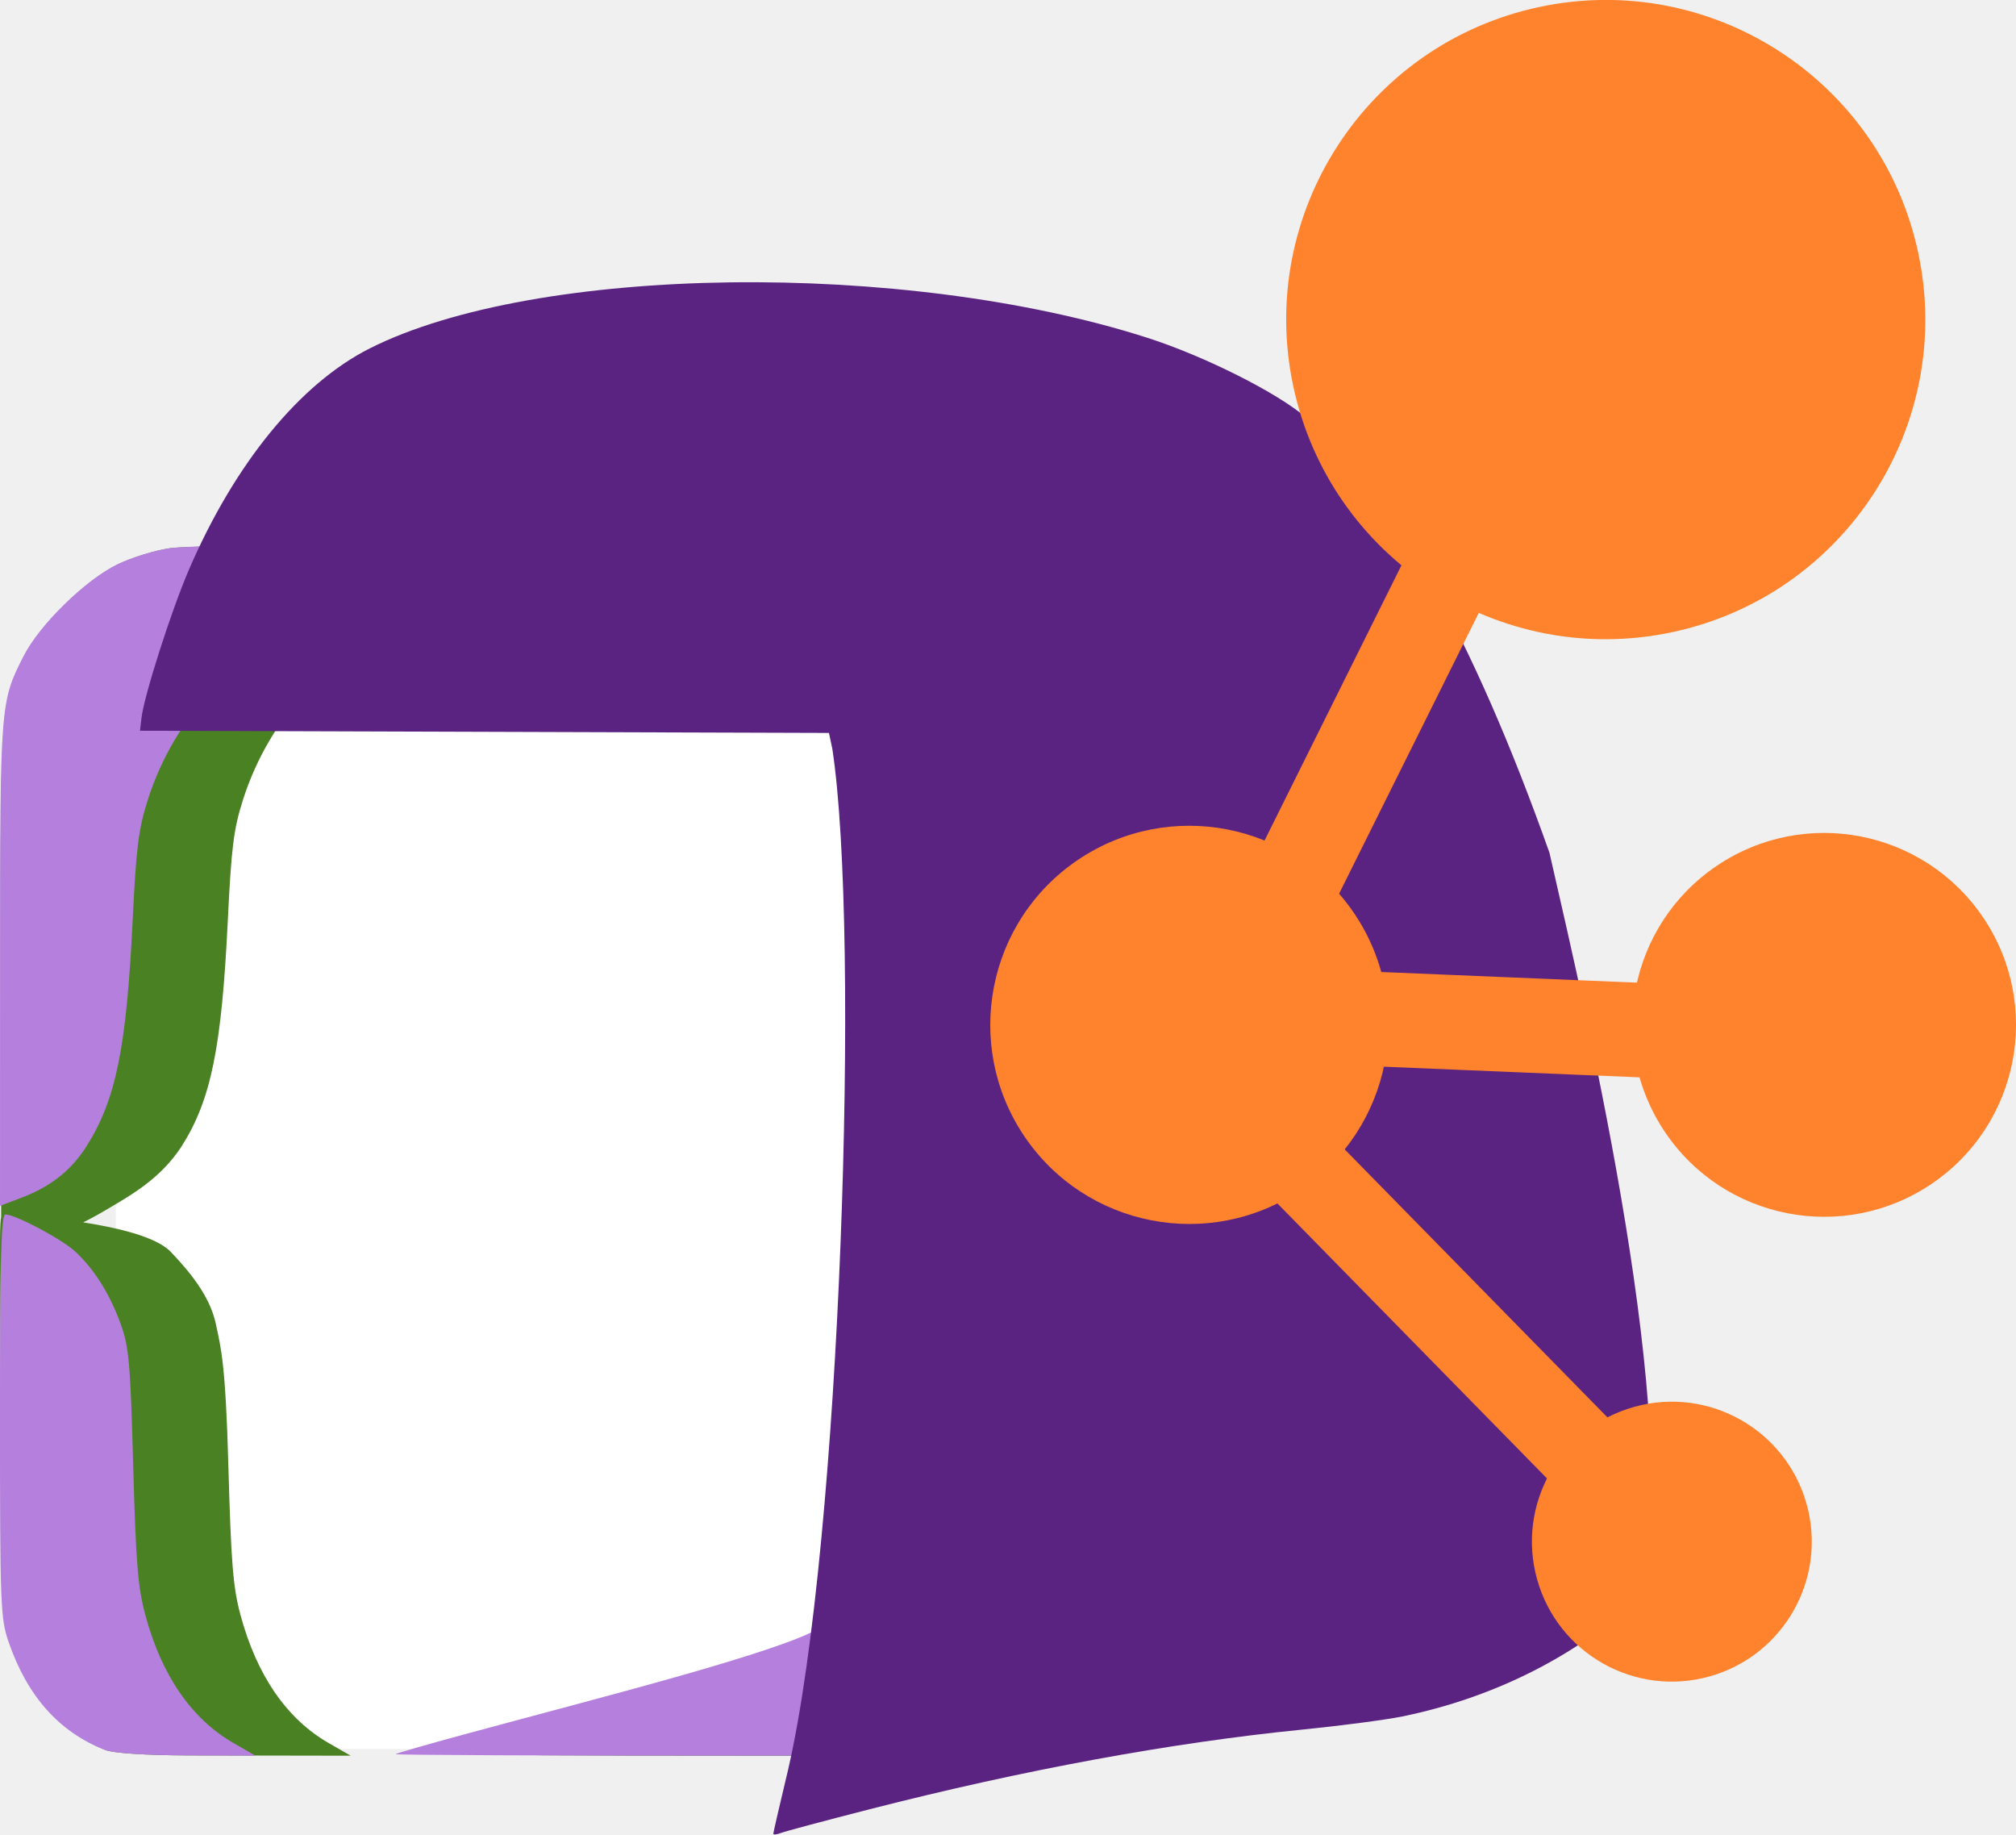
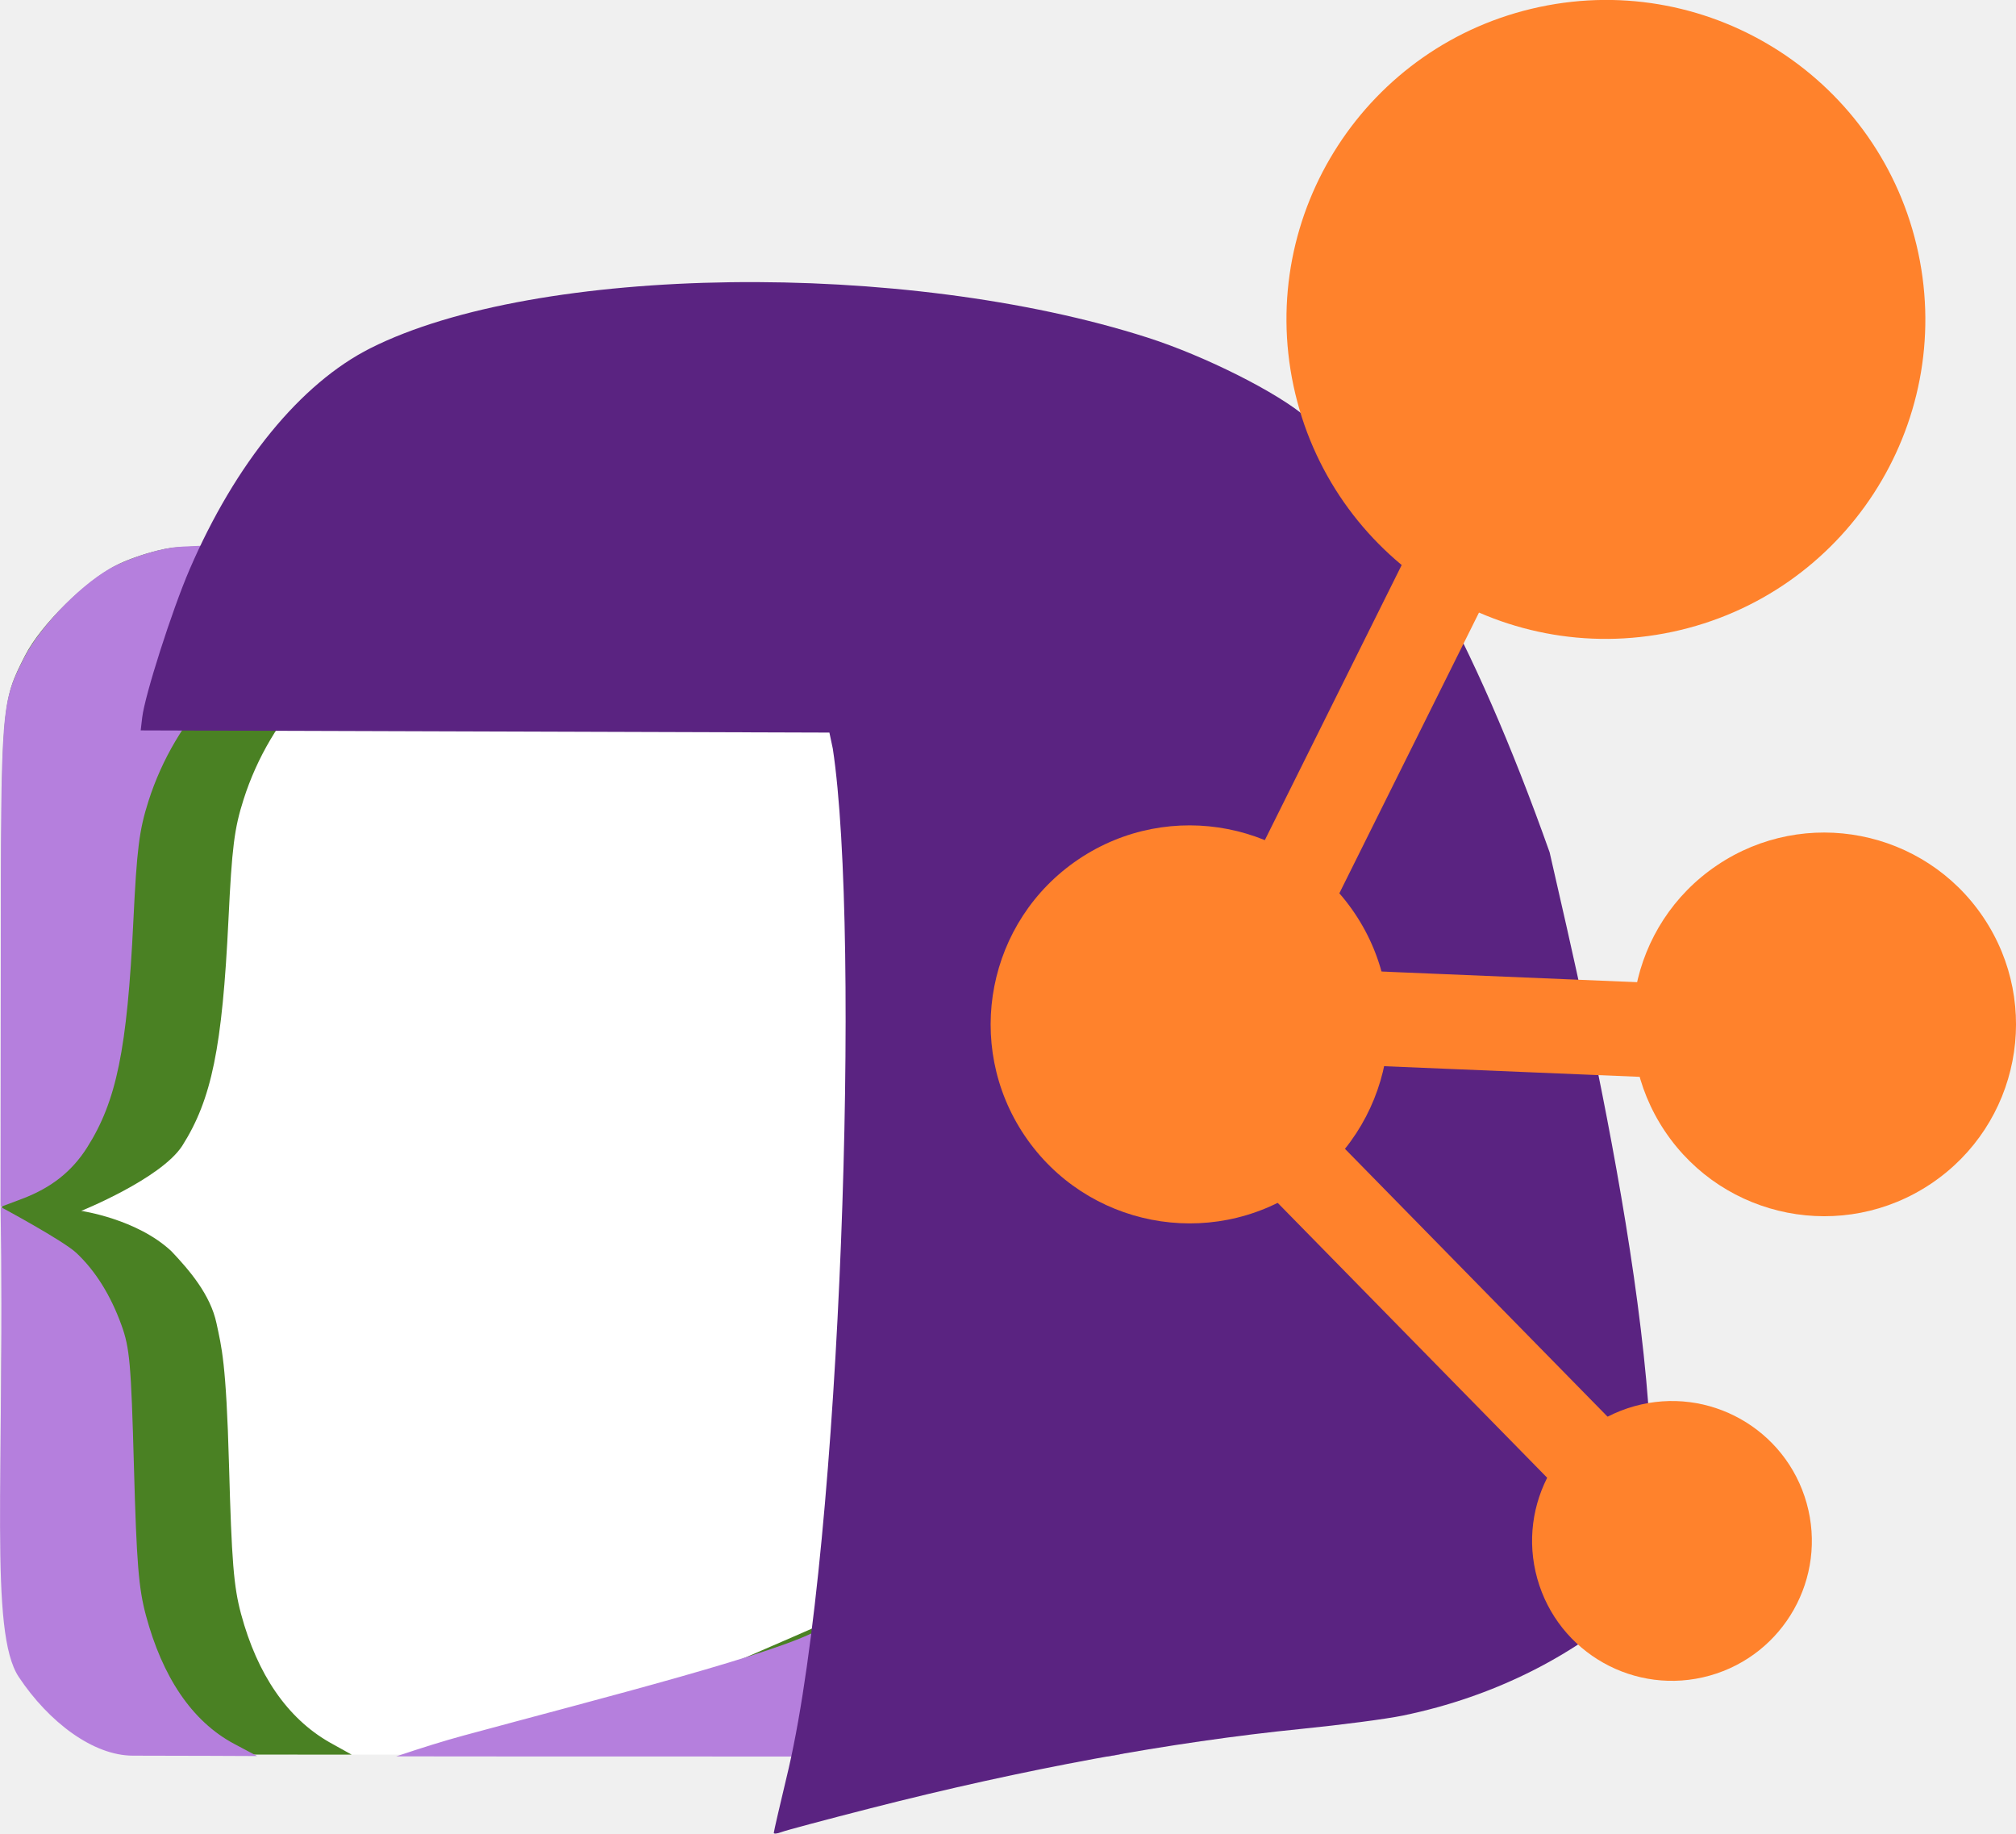
- <svg xmlns="http://www.w3.org/2000/svg" width="93.542mm" height="85.098mm" viewBox="0 0 93.542 85.098" version="1.1" id="svg93672">
+ <svg xmlns="http://www.w3.org/2000/svg" width="93.577mm" height="85.098mm" viewBox="0 0 93.577 85.098" version="1.1" id="svg93672">
  <defs id="defs93669" />
-   <g id="layer1" transform="translate(-60.26936,-19.26308)">
-     <rect style="fill:#ffffff;fill-opacity:1;stroke:none;stroke-width:1.04;stroke-linecap:round;stroke-linejoin:round;stroke-dasharray:none;stroke-opacity:1;stop-color:#000000" id="rect37992-9-5-0-0-5-3-2-5-7-2" width="45.058" height="51.83" x="65.646" y="48.563" ry="1.673" />
-     <path style="display:inline;fill:#4a8123;fill-opacity:1;stroke-width:0.199" d="m 65.183,100.447 c -2.141,-0.84 -3.615,-2.49 -4.488,-5.028 -0.372,-1.08 -0.395,-1.696 -0.395,-10.483 0,-7.336 -0.111,-9.335 0.085,-9.335 0.474,0 6.479,0.332 7.811,1.737 0.833,0.878 1.809,2.016 2.09,3.345 0.234,1.108 0.448,1.783 0.58,6.576 0.123,4.478 0.217,5.637 0.558,6.906 0.756,2.814 2.149,4.839 4.1,5.958 l 1.019,0.585 -7.573,-0.013 c -1.941,-0.008 -3.423,-0.105 -3.787,-0.248 z m 17.853,0.19 c 0.046,-0.041 1.473,-0.452 3.172,-0.913 6.377,-1.732 11.409,-4.394 13.221,-5.538 0.826,-0.522 2.088,-2.048 2.735,-3.309 0.197,-0.384 0.368,-2.625 1.05,-4.578 0.683,-1.953 1.396,-3.722 1.585,-3.931 0.189,-0.209 0.735,-0.569 1.213,-0.801 1.18,-0.571 2.825,-2.443 3.724,-4.236 3.64,-7.267 3.831,-18.301 0.434,-25.047 -1.895,-3.764 -4.643,-6.061 -8.675,-7.253 l -1.686,-0.498 8.522,-0.011 7.763,-0.011 v 25.464 25.464 c -0.012,2.319 -1.645,3.904 -3.53,4.799 l -0.996,0.469 -16.325,0.002 c -8.979,0.002 -12.252,-0.032 -12.206,-0.072 z M 60.303,63.992 c -0.022,-12.103 0.006,-12.162 1.092,-14.297 0.74,-1.456 2.881,-3.546 4.362,-4.259 0.645,-0.31 1.721,-0.643 2.392,-0.74 1.758,-0.254 22.814,-0.196 21.647,0.061 -0.493,0.108 -1.839,0.402 -2.989,0.652 -1.151,0.25 -2.945,0.78 -3.986,1.179 -1.042,0.398 -2.476,0.945 -3.189,1.216 -3.836,1.457 -6.84,4.638 -8.091,8.567 -0.43,1.351 -0.537,2.204 -0.701,5.58 -0.287,5.932 -0.779,8.338 -2.148,10.496 -1,1.53 -2.392,2.286 -3.63,3.016 -1.374,0.819 -4.735,2.291 -4.735,2.291 z" id="path295-0-2-2-8-83-7-4-5-1-1-3-4-1-7" />
-     <path style="display:inline;fill:#b57fdd;fill-opacity:1;stroke-width:0.199" d="m 65.152,100.447 c -2.141,-0.84 -3.615,-2.49 -4.488,-5.028 -0.372,-1.08 -0.395,-1.696 -0.395,-10.483 0,-7.336 0.053,-9.335 0.249,-9.335 0.474,0 2.643,1.155 3.262,1.737 0.882,0.829 1.589,1.961 2.09,3.345 0.385,1.065 0.448,1.783 0.58,6.576 0.123,4.478 0.217,5.637 0.558,6.906 0.756,2.814 2.149,4.839 4.1,5.958 l 1.019,0.585 -3.189,-0.013 c -1.94,-0.008 -3.423,-0.105 -3.786,-0.248 z m 13.469,0.19 c 0.046,-0.041 1.473,-0.452 3.172,-0.913 6.377,-1.732 14.786,-3.845 16.599,-4.99 0.826,-0.522 2.198,-2.926 2.845,-4.187 0.197,-0.384 0.917,-2.296 1.599,-4.249 0.683,-1.953 1.396,-3.722 1.585,-3.931 0.189,-0.209 0.735,-0.569 1.213,-0.801 1.18,-0.571 2.825,-2.443 3.724,-4.236 3.64,-7.267 3.831,-18.301 0.434,-25.047 -1.895,-3.764 -4.643,-6.061 -8.675,-7.253 l -1.686,-0.498 8.522,-0.011 8.143,-0.011 v 25.464 25.464 c 0.029,2.852 -2.347,5.181 -4.567,5.27 l -0.34,-0.002 -16.325,0.002 c -8.979,0.002 -16.288,-0.032 -16.242,-0.072 z M 60.272,63.992 c 0.002,-12.103 0.006,-12.162 1.092,-14.297 0.74,-1.456 2.881,-3.546 4.362,-4.259 0.645,-0.31 1.721,-0.643 2.392,-0.74 1.758,-0.254 18.429,-0.196 17.263,0.061 -0.493,0.108 -1.838,0.402 -2.989,0.652 -1.151,0.25 -2.945,0.78 -3.986,1.179 -1.041,0.398 -2.476,0.945 -3.189,1.216 -3.836,1.457 -6.84,4.638 -8.091,8.567 -0.43,1.351 -0.537,2.204 -0.701,5.58 -0.287,5.932 -0.779,8.338 -2.148,10.496 -0.702,1.106 -1.657,1.862 -2.999,2.372 l -1.008,0.383 z" id="path295-7-5-0-6-9-7-9-3-0-5-6-4-5" />
-     <path style="fill:#5a2381;fill-opacity:1;stroke-width:0.199" d="m 96.151,104.328 c 0,-0.056 0.311,-1.404 0.692,-2.996 2.438,-10.587 3.354,-38.714 2.048,-47.323 l -0.158,-0.746 -15.984,-0.051 -15.984,-0.051 0.07,-0.598 c 0.119,-1.026 1.387,-4.988 2.199,-6.87 2.126,-4.931 5.156,-8.638 8.394,-10.269 7.714,-3.886 24.781,-4.117 36.086,-0.489 2.663,0.855 6.058,2.563 7.368,3.709 3.983,3.481 7.741,10.201 11.282,20.176 1.851,8.09 6.134,26.349 4.287,34.438 -2.958,2.79 -6.819,4.747 -11.103,5.627 -0.767,0.158 -2.875,0.434 -4.683,0.615 -6.054,0.605 -12.916,1.868 -20.029,3.688 -2.083,0.533 -3.944,1.03 -4.135,1.105 -0.192,0.075 -0.349,0.09 -0.349,0.035 z" id="path295-8-15-6-7-1-5-0-6-6-4-4-6-0-6" />
-     <path style="color:#000000;fill:#ff822c;fill-opacity:1;stroke-width:0.199;stroke-linecap:round;stroke-linejoin:round;-inkscape-stroke:none" d="m 119.516,64.151 a 2.192,2.192 0 0 0 -2.282,2.099 2.192,2.192 0 0 0 2.099,2.282 l 22.293,0.928 a 2.192,2.192 0 0 0 2.281,-2.099 2.192,2.192 0 0 0 -2.099,-2.281 z" id="path15924-7-9-9-1-9-9-1-0-1-2-0-5-5-0" />
-     <path id="path2404-3-4-2-8-0-0-8-2-2-8-1-2-1" style="fill:#ff822c;fill-opacity:1;stroke-width:2.875;stroke-linecap:round;stroke-linejoin:round;stop-color:#000000" d="m 123.115,61.648 a 9.236,9.236 0 0 1 -2.504,12.819 9.236,9.236 0 0 1 -12.819,-2.504 9.236,9.236 0 0 1 2.504,-12.819 9.236,9.236 0 0 1 12.819,2.504 z" />
-     <path style="color:#000000;fill:#ff822c;fill-opacity:1;stroke-width:0.199;stroke-linecap:round;stroke-linejoin:round;-inkscape-stroke:none" d="m 118.759,69.432 a 1.993,1.993 0 0 0 -1.415,0.57 1.993,1.993 0 0 0 -0.028,2.818 l 15.621,15.931 a 1.993,1.993 0 0 0 2.818,0.028 1.993,1.993 0 0 0 0.028,-2.818 L 120.162,70.03 a 1.993,1.993 0 0 0 -1.403,-0.597 z" id="path15924-7-9-9-1-2-8-1-9-7-4-7-8-3-8-5" />
-     <path id="path2404-3-4-2-2-2-1-1-2-1-6-5-1-7-4" style="fill:#ff822c;fill-opacity:1;stroke-width:2.021;stroke-linecap:round;stroke-linejoin:round;stop-color:#000000" d="m 136.092,84.527 a 6.492,6.492 0 0 1 8.002,4.501 6.492,6.492 0 0 1 -4.501,8.002 6.492,6.492 0 0 1 -8.002,-4.501 6.492,6.492 0 0 1 4.501,-8.002 z" />
-     <path style="color:#000000;fill:#ff822c;fill-opacity:1;stroke:none;stroke-width:3.196;stroke-linecap:round;stroke-linejoin:round;stroke-dasharray:none" d="m 152.294,61.834 a 8.903,8.903 0 0 1 -2.414,12.357 8.903,8.903 0 0 1 -12.357,-2.414 8.903,8.903 0 0 1 2.414,-12.357 8.903,8.903 0 0 1 12.357,2.414 z" id="path47726-07-8-2-5-6-1-9-7-6-6" />
-     <path style="color:#000000;fill:#ff822c;fill-opacity:1;stroke-width:0.199;stroke-linecap:round;stroke-linejoin:round;-inkscape-stroke:none" d="m 133.633,33.442 a 2.098,2.098 0 0 0 -2.813,0.943 l -15.618,31.391 a 2.098,2.098 0 0 0 0.943,2.812 2.098,2.098 0 0 0 2.813,-0.943 l 15.618,-31.391 a 2.098,2.098 0 0 0 -0.943,-2.812 z" id="path15924-0-2-7-83-3-7-8-1-7-8-4-8-7" />
-     <path id="path2404-0-9-5-5-2-2-6-4-4-6-8-0-3-6-8" style="fill:#ff822c;fill-opacity:1;stroke:none;stroke-width:4.783;stroke-linecap:round;stroke-linejoin:round;stroke-opacity:1" d="M 149.276,31.001 A 14.825,14.825 0 0 1 137.863,48.588 14.825,14.825 0 0 1 120.276,37.175 14.825,14.825 0 0 1 131.689,19.588 14.825,14.825 0 0 1 149.276,31.001 Z" />
+   <g id="layer1" transform="translate(-60.50679,-19.78501)">
+     <rect style="fill:#ffffff;fill-opacity:1;stroke:none;stroke-width:1.06;stroke-linecap:round;stroke-linejoin:round;stroke-dasharray:none;stroke-opacity:1;stop-color:#000000" id="rect37992-9-5-0-0-5-3-2-5-7-2" width="46.567" height="52.132" x="64.409" y="49.085" ry="10.007" />
+     <path id="path295-0-2-2-8-83-7-4-5-1-1-3-4-1-7" style="display:inline;fill:#4a8123;fill-opacity:1;stroke-width:0.199" d="m 116.367,45.034 -7.763,0.011 -8.522,0.01 1.686,0.498 c 4.032,1.192 6.78,3.489 8.675,7.253 3.397,6.746 3.206,17.781 -0.434,25.048 -0.899,1.794 -2.543,3.665 -3.724,4.236 -0.478,0.231 -1.024,0.592 -1.213,0.8 -0.189,0.209 -0.902,1.978 -1.584,3.931 -0.683,1.953 -0.853,4.194 -1.051,4.578 -0.647,1.261 -1.909,2.787 -2.735,3.309 -6.103,2.687 -14.283,6.213 -16.381,6.512 0,0 3.215,0.015 12.194,0.013 l 16.325,-0.002 0.997,-0.47 c 1.885,-0.895 3.518,-2.48 3.53,-4.799 v -25.464 z m -36.026,0.023 c -5.338,-0.015 -11.041,0.034 -11.92,0.161 -0.671,0.097 -1.747,0.43 -2.391,0.739 -1.481,0.712 -3.623,2.802 -4.363,4.259 -1.086,2.135 -1.114,2.194 -1.092,14.297 l 0.025,13.761 c 0,0 0.012,-0.005 0.012,-0.005 -0.02,1.431 -0.04,3.668 -0.04,7.189 0,8.786 0.023,9.403 0.395,10.483 1.434,4.006 5.676,5.275 5.676,5.275 l 10.186,0.003 -1.034,-0.575 c -1.951,-1.119 -3.344,-3.143 -4.1,-5.957 -0.341,-1.269 -0.434,-2.428 -0.558,-6.906 -0.132,-4.793 -0.346,-5.469 -0.58,-6.577 -0.281,-1.329 -1.257,-2.466 -2.09,-3.344 -1.603,-1.508 -4.192,-1.876 -4.192,-1.876 0,0 3.688,-1.486 4.688,-3.016 1.369,-2.158 1.861,-4.564 2.148,-10.496 0.163,-3.376 0.271,-4.23 0.701,-5.581 1.251,-3.929 4.255,-7.109 8.091,-8.566 0.712,-0.271 2.147,-0.818 3.189,-1.216 2.317,-0.845 4.607,-1.537 6.975,-2.064 0,0 -4.389,0.026 -9.727,0.011 z" />
+     <path style="display:inline;fill:#b57fdd;fill-opacity:1;stroke-width:0.199" d="m 60.532,75.799 c 0,0 2.902,1.556 3.522,2.138 0.882,0.829 1.589,1.961 2.09,3.345 0.385,1.065 0.448,1.783 0.58,6.576 0.123,4.478 0.217,5.637 0.558,6.906 0.756,2.814 2.113,4.903 4.1,5.958 l 1.061,0.563 c 0,0 -3.916,-0.019 -5.763,-0.018 -1.847,0.001 -3.911,-1.56 -5.301,-3.651 -1.39,-2.091 -0.647,-9.154 -0.845,-21.817 z m 21.533,24.523 c 6.377,-1.732 14.786,-3.845 16.599,-4.99 0.826,-0.522 2.198,-2.926 2.845,-4.187 0.197,-0.384 0.917,-2.296 1.599,-4.249 0.683,-1.953 1.396,-3.722 1.585,-3.931 0.189,-0.209 0.735,-0.569 1.213,-0.801 1.18,-0.571 2.825,-2.443 3.724,-4.236 3.64,-7.267 3.831,-18.301 0.434,-25.047 -1.895,-3.764 -4.643,-6.061 -8.675,-7.253 l -1.686,-0.498 8.522,-0.011 8.143,-0.011 v 25.464 25.464 c 0.029,2.852 -2.347,5.181 -4.567,5.27 l -0.34,-0.002 -16.325,0.002 c -8.979,0.002 -16.236,-0.007 -16.236,-0.007 1.203,-0.402 2.159,-0.704 3.166,-0.978 z M 60.544,64.59 c 0.002,-12.103 0.006,-12.162 1.092,-14.297 0.74,-1.456 2.781,-3.563 4.262,-4.275 0.645,-0.31 1.677,-0.685 2.625,-0.823 1.757,-0.256 18.229,-0.123 18.229,-0.123 0,0 -2.938,0.685 -4.089,0.935 -1.151,0.25 -2.945,0.78 -3.986,1.179 -1.041,0.398 -2.476,0.945 -3.189,1.216 -3.836,1.457 -6.84,4.638 -8.091,8.567 -0.43,1.351 -0.537,2.204 -0.701,5.58 -0.287,5.932 -0.779,8.338 -2.148,10.496 -0.702,1.106 -1.657,1.862 -2.999,2.372 l -1.018,0.383 z" id="path295-7-5-0-6-9-7-9-3-0-5-6-4-5" />
+   </g>
+   <g id="layer2" style="display:inline" transform="translate(-0.2374262,-0.5219274)">
+     <path style="fill:#5a2381;fill-opacity:1;stroke-width:0.199" d="m 36.154,85.587 c 0,-0.056 0.311,-1.404 0.692,-2.996 2.438,-10.587 3.354,-38.714 2.048,-47.323 l -0.158,-0.746 -15.984,-0.051 -15.984,-0.051 0.07,-0.598 c 0.119,-1.026 1.387,-4.988 2.199,-6.87 2.126,-4.931 5.156,-8.638 8.394,-10.269 7.714,-3.886 24.781,-4.117 36.086,-0.489 2.663,0.855 6.058,2.563 7.368,3.709 3.983,3.481 7.741,10.201 11.282,20.176 1.851,8.09 6.134,26.349 4.287,34.438 -2.958,2.79 -6.819,4.747 -11.103,5.627 -0.767,0.158 -2.875,0.434 -4.683,0.615 -6.054,0.605 -12.916,1.868 -20.029,3.688 -2.083,0.533 -3.944,1.03 -4.135,1.105 -0.192,0.075 -0.349,0.09 -0.349,0.035 z" id="path295-8-15-6-7-1-5-0-6-6-4-4-6-0-6" />
+     <path style="color:#000000;fill:#ff822c;fill-opacity:1;stroke-width:0.199;stroke-linecap:round;stroke-linejoin:round;-inkscape-stroke:none" d="m 59.519,45.41 a 2.192,2.192 0 0 0 -2.282,2.099 2.192,2.192 0 0 0 2.099,2.282 l 22.293,0.928 a 2.192,2.192 0 0 0 2.281,-2.099 2.192,2.192 0 0 0 -2.099,-2.281 z" id="path15924-7-9-9-1-9-9-1-0-1-2-0-5-5-0" />
+     <path id="path2404-3-4-2-8-0-0-8-2-2-8-1-2-1" style="fill:#ff822c;fill-opacity:1;stroke-width:2.875;stroke-linecap:round;stroke-linejoin:round;stop-color:#000000" d="m 63.118,42.907 a 9.236,9.236 0 0 1 -2.504,12.819 9.236,9.236 0 0 1 -12.819,-2.504 9.236,9.236 0 0 1 2.504,-12.819 9.236,9.236 0 0 1 12.819,2.504 z" />
+     <path style="color:#000000;fill:#ff822c;fill-opacity:1;stroke-width:0.199;stroke-linecap:round;stroke-linejoin:round;-inkscape-stroke:none" d="m 58.762,50.691 a 1.993,1.993 0 0 0 -1.415,0.57 1.993,1.993 0 0 0 -0.028,2.818 l 15.621,15.931 a 1.993,1.993 0 0 0 2.818,0.028 1.993,1.993 0 0 0 0.028,-2.818 L 60.165,51.289 a 1.993,1.993 0 0 0 -1.403,-0.597 z" id="path15924-7-9-9-1-2-8-1-9-7-4-7-8-3-8-5" />
+     <path id="path2404-3-4-2-2-2-1-1-2-1-6-5-1-7-4" style="fill:#ff822c;fill-opacity:1;stroke-width:2.021;stroke-linecap:round;stroke-linejoin:round;stop-color:#000000" d="m 76.095,65.786 a 6.492,6.492 0 0 1 8.002,4.501 6.492,6.492 0 0 1 -4.501,8.002 6.492,6.492 0 0 1 -8.002,-4.501 6.492,6.492 0 0 1 4.501,-8.002 z" />
+     <path style="color:#000000;fill:#ff822c;fill-opacity:1;stroke:none;stroke-width:3.196;stroke-linecap:round;stroke-linejoin:round;stroke-dasharray:none" d="m 92.297,43.093 a 8.903,8.903 0 0 1 -2.414,12.357 8.903,8.903 0 0 1 -12.357,-2.414 8.903,8.903 0 0 1 2.414,-12.357 8.903,8.903 0 0 1 12.357,2.414 z" id="path47726-07-8-2-5-6-1-9-7-6-6" />
+     <path style="color:#000000;fill:#ff822c;fill-opacity:1;stroke-width:0.199;stroke-linecap:round;stroke-linejoin:round;-inkscape-stroke:none" d="m 73.636,14.701 a 2.098,2.098 0 0 0 -2.813,0.943 l -15.618,31.391 a 2.098,2.098 0 0 0 0.943,2.812 2.098,2.098 0 0 0 2.813,-0.943 l 15.618,-31.391 a 2.098,2.098 0 0 0 -0.943,-2.812 z" id="path15924-0-2-7-83-3-7-8-1-7-8-4-8-7" />
+     <path id="path2404-0-9-5-5-2-2-6-4-4-6-8-0-3-6-8" style="fill:#ff822c;fill-opacity:1;stroke:none;stroke-width:4.783;stroke-linecap:round;stroke-linejoin:round;stroke-opacity:1" d="M 89.279,12.26 A 14.825,14.825 0 0 1 77.866,29.846 14.825,14.825 0 0 1 60.279,18.433 14.825,14.825 0 0 1 71.692,0.847 14.825,14.825 0 0 1 89.279,12.26 Z" />
  </g>
</svg>
